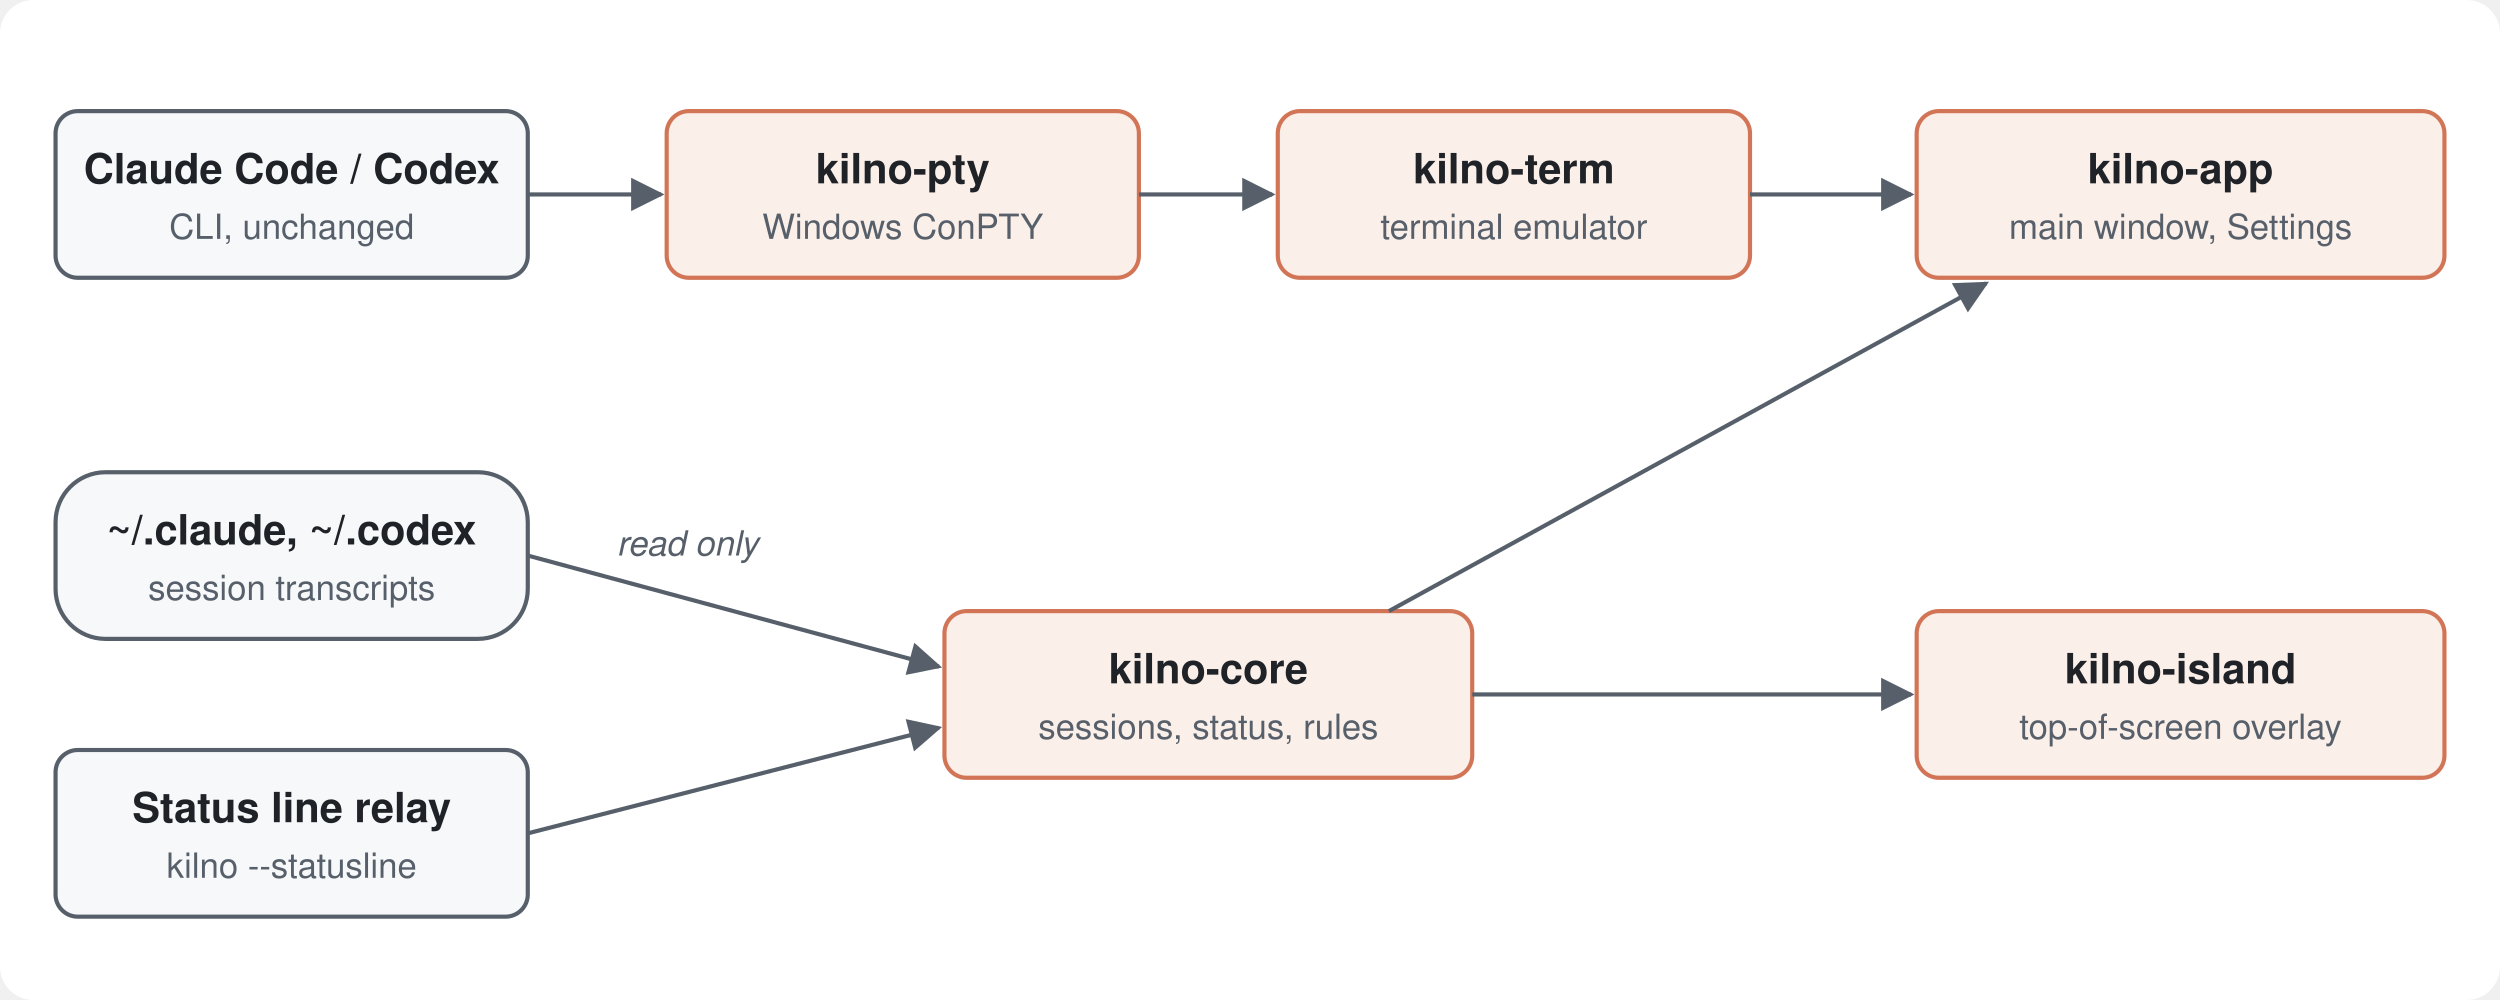
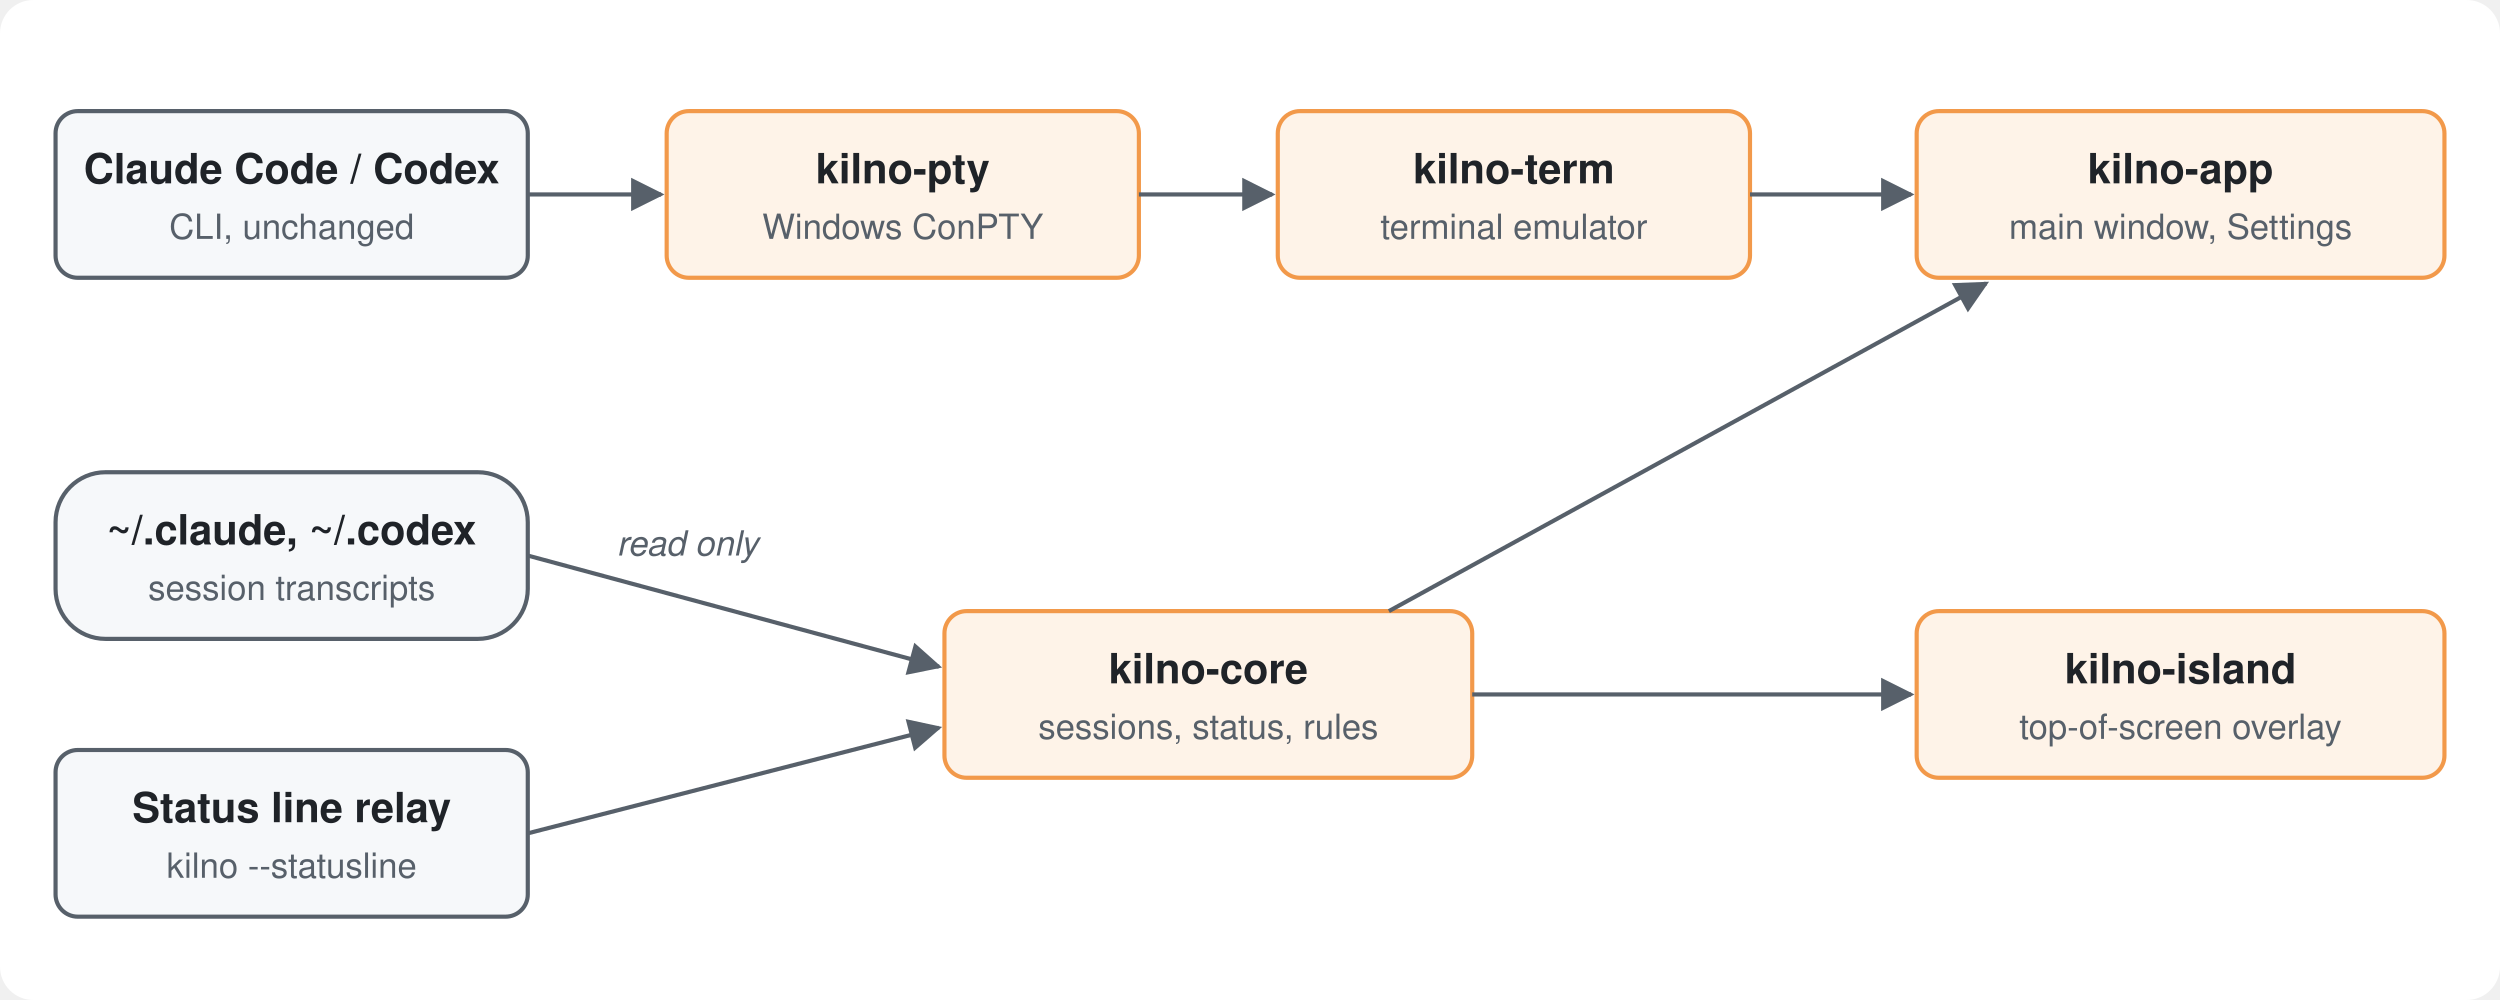
<svg xmlns="http://www.w3.org/2000/svg" width="900" height="360" viewBox="0 0 900 360" font-family="Segoe UI, Helvetica, Arial, sans-serif">
  <defs>
    <marker id="a" viewBox="0 0 10 10" refX="9" refY="5" markerWidth="8" markerHeight="8" orient="auto">
      <path d="M0 0 L10 5 L0 10 z" fill="#57606a" />
    </marker>
    <style>
      .b{fill:#f6f8fa;stroke:#57606a;stroke-width:1.5}
-       .k{fill:#fbefe9;stroke:#d27556;stroke-width:1.5}
+       .k{fill:#fef3e8;stroke:#f2994a;stroke-width:1.5}
      .t{fill:#1f2328;font-size:15px;font-weight:600;text-anchor:middle}
      .s{fill:#57606a;font-size:12.5px;text-anchor:middle}
      .l{fill:#57606a;font-size:12.5px;font-style:italic}
      .e{stroke:#57606a;stroke-width:1.5;fill:none;marker-end:url(#a)}
    </style>
  </defs>
  <rect width="900" height="360" rx="12" fill="#ffffff" />
  <rect class="b" x="20" y="40" width="170" height="60" rx="8" />
  <text class="t" x="105" y="66">Claude Code / Codex</text>
  <text class="s" x="105" y="86">CLI, unchanged</text>
  <rect class="k" x="240" y="40" width="170" height="60" rx="8" />
  <text class="t" x="325" y="66">kilno-pty</text>
  <text class="s" x="325" y="86">Windows ConPTY</text>
  <rect class="k" x="460" y="40" width="170" height="60" rx="8" />
  <text class="t" x="545" y="66">kilno-term</text>
  <text class="s" x="545" y="86">terminal emulator</text>
  <rect class="k" x="690" y="40" width="190" height="60" rx="8" />
  <text class="t" x="785" y="66">kilno-app</text>
  <text class="s" x="785" y="86">main window, Settings</text>
  <rect class="b" x="20" y="170" width="170" height="60" rx="18" />
  <text class="t" x="105" y="196">~/.claude, ~/.codex</text>
  <text class="s" x="105" y="216">session transcripts</text>
  <rect class="b" x="20" y="270" width="170" height="60" rx="8" />
  <text class="t" x="105" y="296">Status line relay</text>
  <text class="s" x="105" y="316">kilno --statusline</text>
  <rect class="k" x="340" y="220" width="190" height="60" rx="8" />
  <text class="t" x="435" y="246">kilno-core</text>
  <text class="s" x="435" y="266">sessions, status, rules</text>
  <rect class="k" x="690" y="220" width="190" height="60" rx="8" />
  <text class="t" x="785" y="246">kilno-island</text>
  <text class="s" x="785" y="266">top-of-screen overlay</text>
  <path class="e" d="M190 70 H238" />
  <path class="e" d="M410 70 H458" />
  <path class="e" d="M630 70 H688" />
  <path class="e" d="M190 200 L338 240" />
  <text class="l" x="222" y="200">read only</text>
  <path class="e" d="M190 300 L338 262" />
  <path class="e" d="M530 250 H688" />
  <path class="e" d="M500 220 L715 102" />
</svg>
